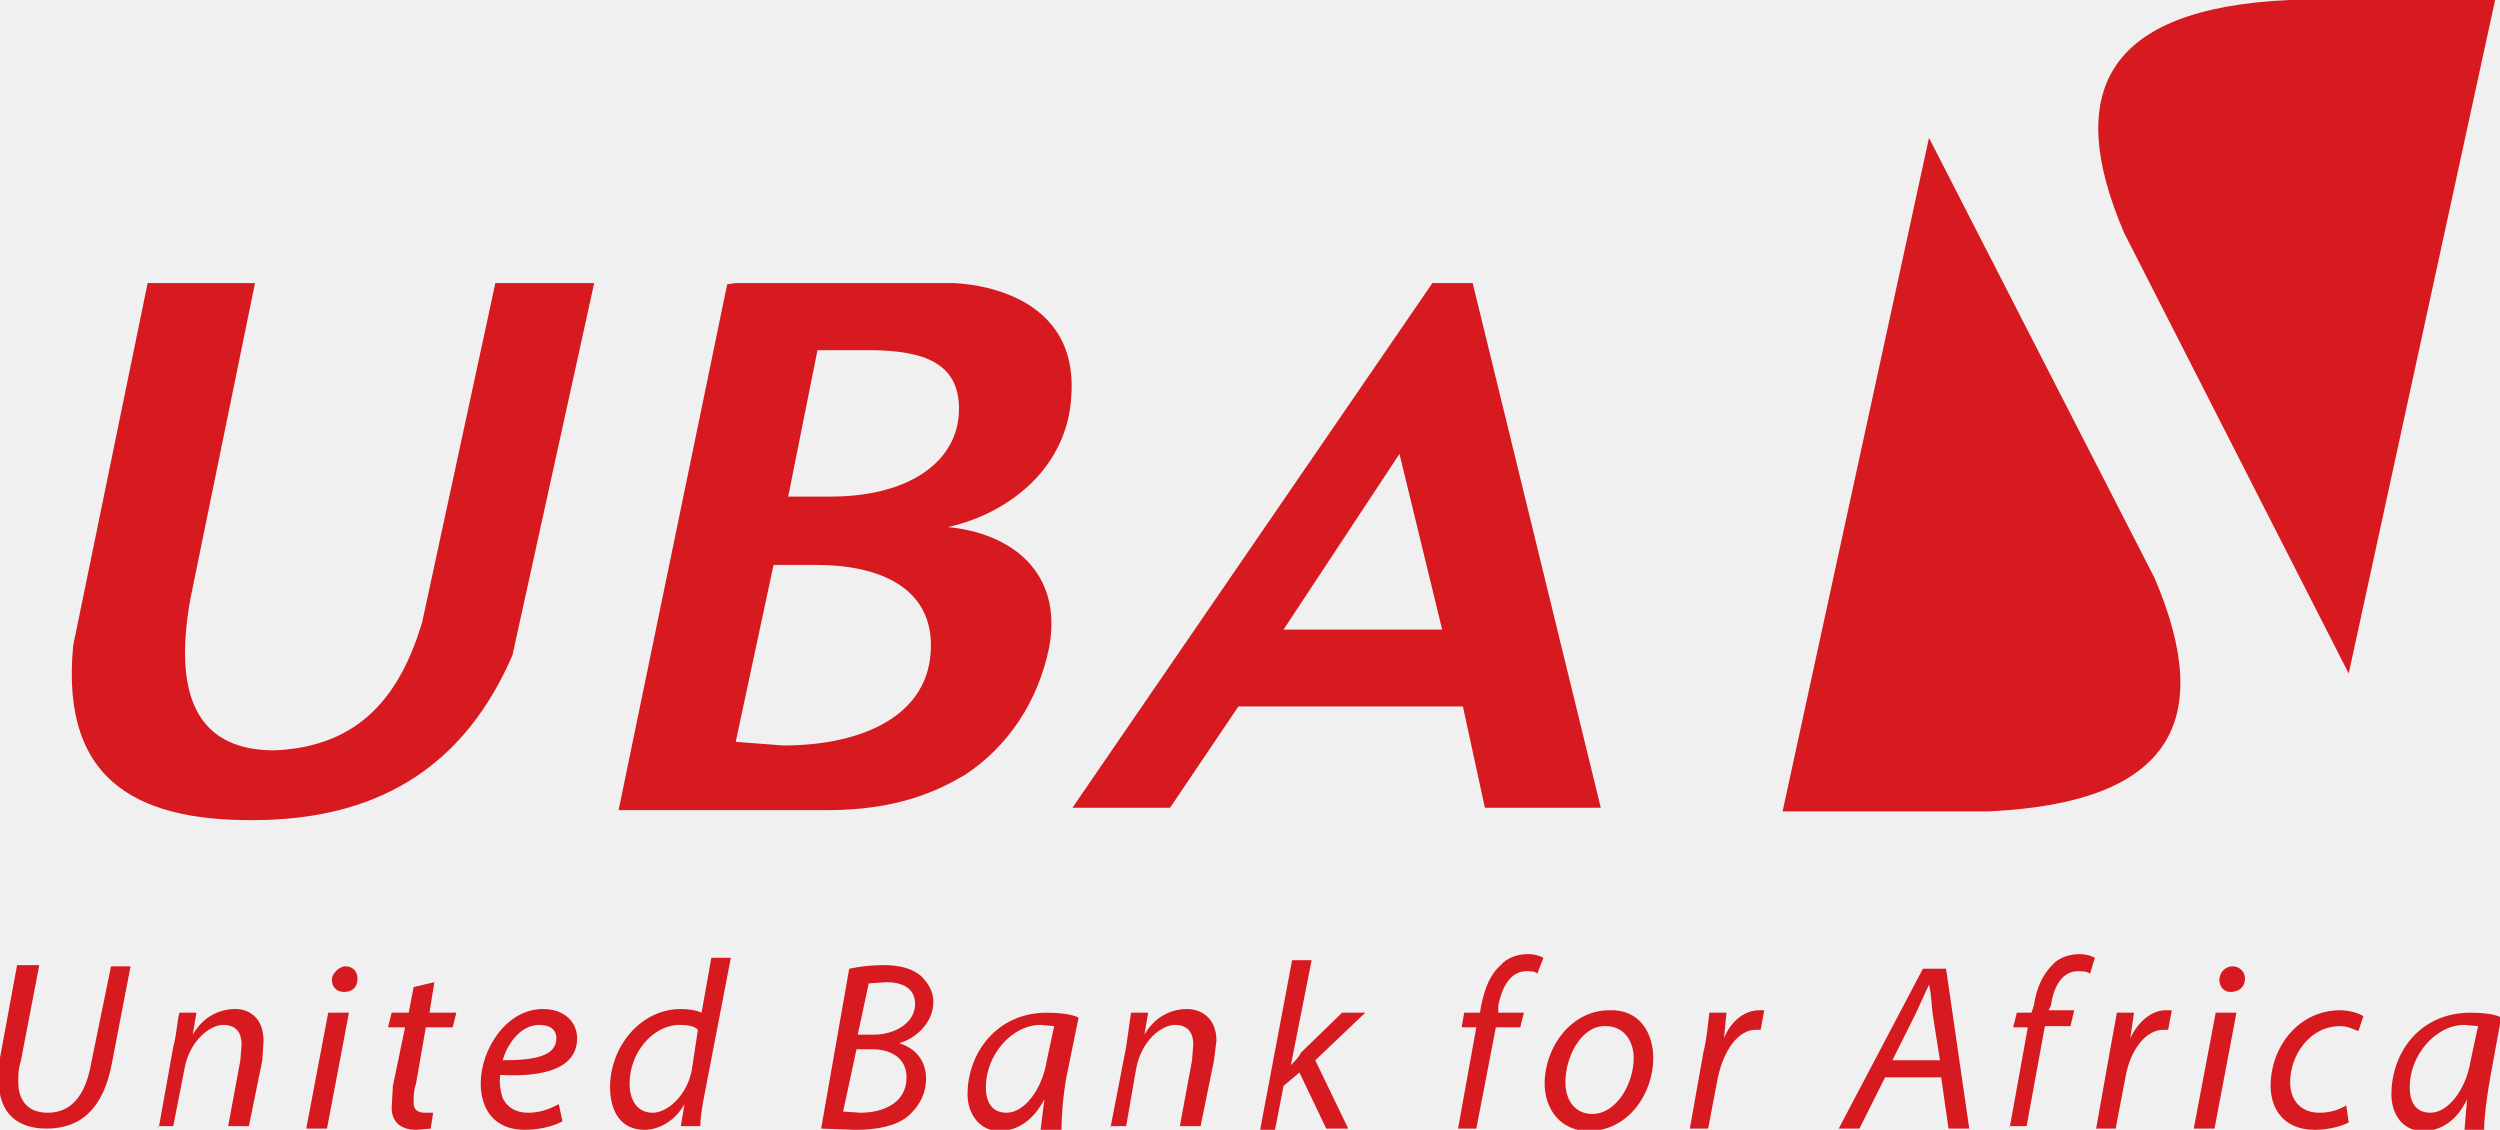
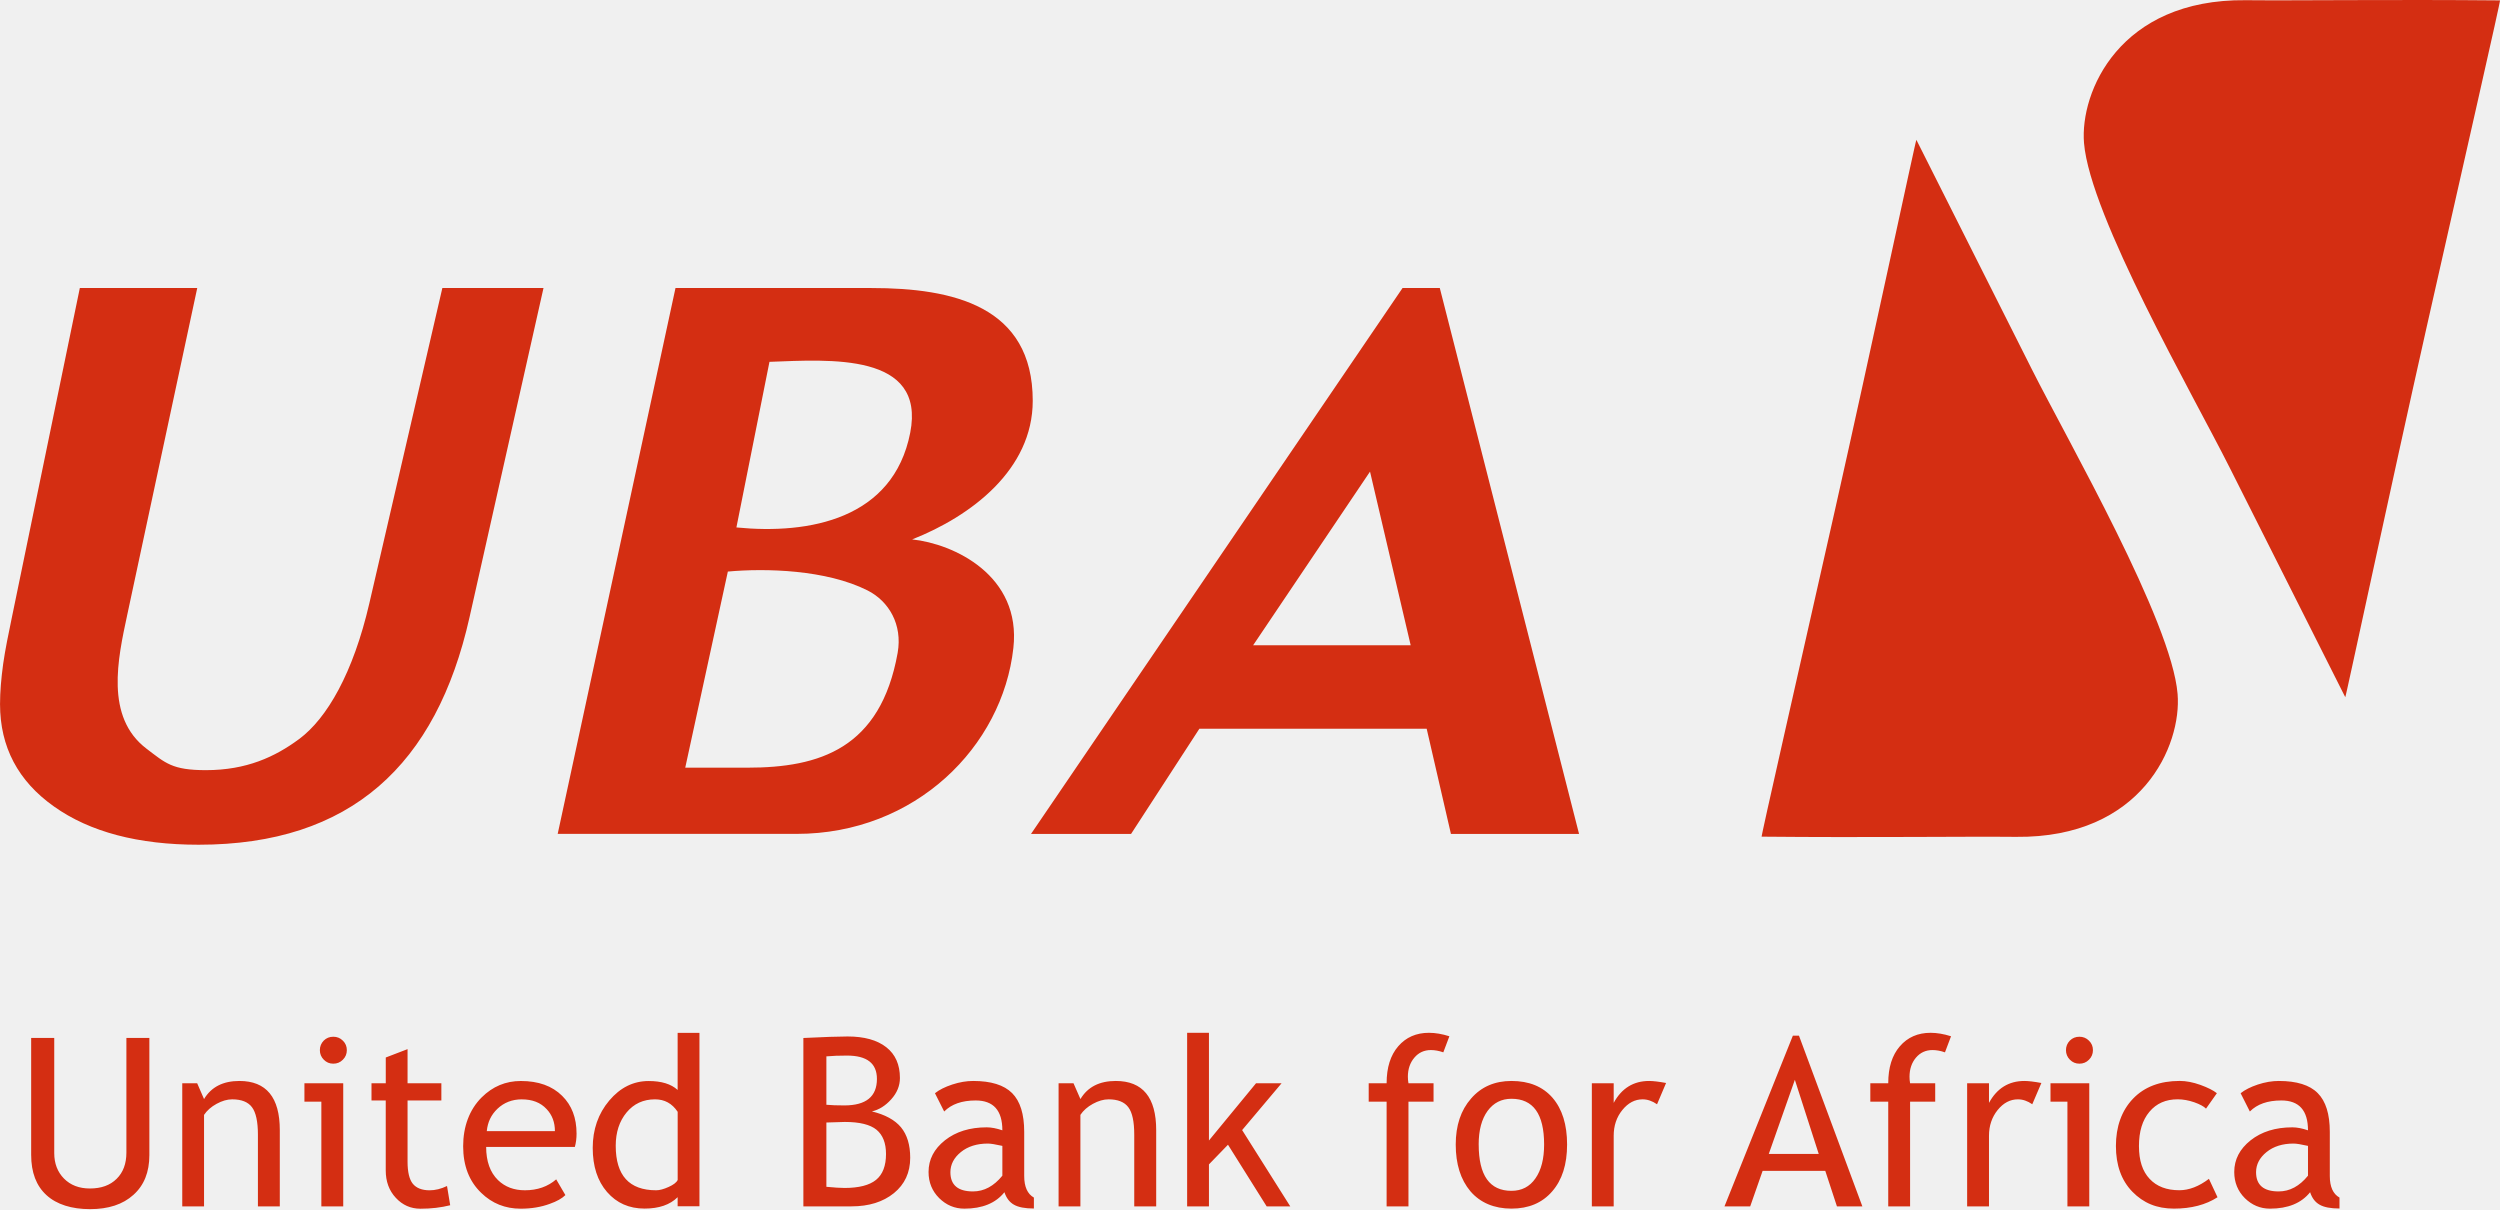
- <svg xmlns="http://www.w3.org/2000/svg" width="2049" height="926" fill="none">
-   <g clip-path="url(#clip0)" fill="#D71920">
-     <path d="M32 792l-15 78c-2 6-2 11-2 17 0 17 10 25 24 25 18 0 31-12 36-42l16-78h16l-15 78c-7 39-26 55-54 55-23 0-39-12-39-39l1-19 14-76h18v1zM130 925l12-67c3-11 3-20 5-28h14l-3 18c8-14 21-21 35-21 11 0 23 7 23 26l-1 16-11 54h-17l10-54 1-13c0-9-4-16-15-16s-28 13-32 37l-9 46h-12v2zM251 925l18-95h17l-18 95h-17zm21-122c0-5 6-11 11-11 6 0 10 4 10 10 0 7-4 11-11 11-6 0-10-4-10-10zM356 805l-4 25h22l-3 12h-22l-8 46c-2 6-2 10-2 16 0 5 3 8 9 8h7l-2 13-12 1c-14 0-20-8-20-18l1-18 10-48h-14l3-12h14l4-21 17-4zM461 919c-7 4-19 7-31 7-25 0-36-17-36-38 0-28 21-61 51-61 18 0 28 11 28 24 0 25-28 32-63 30-1 5 0 13 2 19 4 8 11 12 21 12 11 0 19-4 25-7l3 14zm-19-79c-15 0-26 15-30 29 25 0 44-3 44-18 0-7-5-11-14-11zM599 785l-21 109c-2 10-4 21-4 29h-16l3-18c-8 14-21 21-33 21-19 0-28-15-28-35 0-33 25-64 58-64 6 0 13 1 17 3l8-45h16zm-27 59c-3-3-8-4-15-4-22 0-41 23-41 48 0 12 5 24 19 24 12 0 28-14 32-35l5-33zM696 794c9-2 19-3 28-3 14 0 24 3 31 9 6 6 10 13 10 21 0 17-14 30-28 34 13 4 22 14 22 29 0 14-7 24-15 31-10 8-25 11-43 11l-28-1 23-131zm-5 117l14 1c19 0 38-8 38-29 0-16-13-23-28-23h-13l-11 51zm12-63h13c18 0 34-10 34-25 0-13-10-18-24-18l-14 1-9 42zM853 925l3-24c-10 19-24 26-37 26-16 0-26-14-26-30 0-34 24-67 65-67 9 0 20 1 26 4l-10 49c-3 17-4 33-4 43h-17v-1zm11-84l-11-1c-24 0-45 25-45 51 0 11 4 21 17 21 14 0 29-18 33-43l6-28zM910 925l13-67 4-28h14l-3 18c8-14 21-21 35-21 11 0 24 7 24 26l-2 16-11 54h-17l10-54 1-13c0-9-4-16-15-16s-28 13-32 37l-8 46h-13v2zM1033 925l26-138h16l-17 86c3-3 7-7 8-10l34-33h19l-41 39 27 56h-18l-22-46-13 11-7 36h-12v-1zM1195 925l15-83h-12l2-12h13l1-6c3-14 7-25 16-33 5-6 14-9 22-9 7 0 11 2 13 3l-5 13c-2-2-5-2-9-2-13 0-20 13-23 28v6h21l-3 12h-20l-16 83h-15zM1355 867c0 30-21 60-53 60-23 0-36-18-36-39 0-30 22-60 53-60 25-1 36 19 36 39zm-72 20c0 15 8 26 22 26 20 0 34-25 34-46 0-11-6-26-23-26-19-1-33 24-33 46zM1385 925l11-62c3-12 4-25 5-33h14l-2 21c5-13 16-23 29-23h4l-3 16h-4c-14 0-26 16-31 39l-8 42h-15zM1545 883l-21 42h-17l69-131h19l19 131h-17l-6-42h-46zm45-14l-6-38c-1-7-1-17-3-24l-11 24-19 38h39zM1647 925l15-83h-12l3-12h12l2-6c2-14 7-25 15-33 5-6 14-9 22-9 7 0 11 2 13 3l-4 13c-3-2-6-2-10-2-13 0-20 13-22 28l-2 4h21l-3 13h-21l-15 82h-14v2zM1718 925l11-62 6-33h14l-3 21c6-13 17-23 29-23h5l-3 16h-4c-14 0-27 16-31 39l-8 42h-16zM1798 925l18-95h17l-18 95h-17zm21-122c0-5 4-11 11-11 5 0 10 4 10 10 0 7-5 11-12 11-5 0-9-4-9-10zM1925 920c-6 3-16 6-28 6-25 0-36-17-36-36 0-32 23-62 57-62 8 0 17 3 19 5l-4 12c-4-1-8-4-15-4-25 0-41 24-41 46 0 15 9 25 24 25 10 0 17-3 22-6l2 14zM2020 925l2-24c-9 19-23 26-36 26-17 0-26-14-26-30 0-34 23-67 65-67 9 0 20 1 25 4l-9 49c-3 17-5 33-5 43h-16v-1zm11-84l-11-1c-24 0-45 25-45 51 0 11 4 21 17 21 14 0 29-18 33-43l6-28zM406 232l-60 278c-18 60-51 102-121 105-60 0-84-40-69-124l53-259h-88L60 529c-11 114 56 146 158 143 97-3 164-47 202-135l67-305h-81zM1147 372l35 144h-130l95-144zm27-140L879 662h80l56-83h184l18 83h95l-105-430h-33zM1461 665h169c152-7 185-76 136-191l-185-361-120 552zM1876 0c-152 7-184 77-135 191l184 361L2045 0h-169zM603 608l31-145h35c51 0 94 18 94 66 0 58-57 82-121 82l-39-3zm67-321h42c46 0 74 11 74 48 0 44-42 72-105 72h-35l24-120zm-67-55l-7 1-89 431h171c58 0 91-16 113-29 35-23 60-60 69-105 11-61-31-93-83-98 53-12 98-51 101-107 7-93-98-93-98-93H603z" />
+ <svg xmlns="http://www.w3.org/2000/svg" id="Layer_2" data-name="Layer 2" viewBox="0 0 756.34 365.82">
+   <defs>
+     <style>
+       .cls-1 {
+         fill-rule: evenodd;
+       }
+ 
+       .cls-1, .cls-2 {
+         fill: #d42e12;
+         stroke-width: 0px;
+       }
+     </style>
+   </defs>
+   <g id="Layer_1-2" data-name="Layer 1">
+     <g>
+       <path class="cls-1" d="M426.78,195.21l-12.3-52.53-35.36,52.53h47.65ZM311.92,252.29l112.4-165.15h11.27l42.13,165.15h-38.76l-7.34-31.83h-68.76l-20.67,31.83h-30.27ZM222.79,159.57c22.12,2.19,47.46-2.55,52.58-28.63,4.77-24.34-24.33-22.14-42.58-21.47l-10,50.1ZM207.31,232.25h18.85c21.85,0,40.22-5.82,45.41-34.72,1.53-8.65-2.71-15.66-9.08-18.89-12.49-6.31-30.89-6.77-42.29-5.72l-12.89,59.33ZM168.72,252.29l35.64-165.15h59.31c24.69,0,48.77,5.45,48.77,34.11,0,20.83-18.61,34.9-36.48,41.94,12.55,1.32,33.08,10.87,30.62,32.86-3.29,29.79-29.61,56.23-65.59,56.23h-72.29ZM142.05,186.74c-10.03,44.68-35.96,68.82-81.95,68.82-18.29,0-32.9-3.85-43.76-11.56-10.88-7.7-16.33-18.03-16.33-30.97,0-3.67.34-7.73.95-12.19.63-4.41,1.6-9.07,2.64-14.09l20.55-99.61h35.52l-21.18,98.9c-2.83,13.2-6.78,30.9,5.84,40.47,5.73,4.34,7.73,6.49,17.97,6.49,12.31,0,20.95-4.05,28.18-9.4,8.46-6.25,16.39-20.03,21.26-41.08l22.09-95.39h30.6l-22.38,99.61Z" />
+       <path class="cls-2" d="M658.8,209.95c-1.82-22.06-32.93-76.05-44.06-98.16l-34.97-69.49c-.13-.24-13.66,63.21-24.66,112.14-11.15,49.56-22.63,99.79-22.14,98.68,32.43.32,61.77-.1,76.95.06,38.14.41,50.16-27.73,48.88-43.22M630.49,43.28c1.82,22.06,32.93,76.05,44.05,98.16l34.99,69.49c.12.24,13.65-63.22,24.65-112.12C745.35,49.25,756.83-.97,756.33.12c-32.42-.31-61.78.1-76.94-.06-38.15-.4-50.17,27.73-48.9,43.22" />
+       <path class="cls-2" d="M698.25,346.67c-2.08-.47-3.55-.7-4.37-.7-3.34,0-6.07.87-8.17,2.57-2.12,1.72-3.17,3.76-3.17,6.1,0,3.87,2.28,5.81,6.84,5.81,3.34,0,6.3-1.59,8.87-4.76v-9.01ZM698.89,360.69c-2.65,3.31-6.7,4.97-12.14,4.97-2.94,0-5.46-1.07-7.61-3.18-2.12-2.13-3.2-4.76-3.2-7.91,0-3.78,1.66-6.97,4.96-9.59,3.3-2.6,7.5-3.92,12.62-3.92,1.4,0,2.98.31,4.73.9,0-6.02-2.69-9.03-8.06-9.03-4.13,0-7.31,1.1-9.53,3.34l-2.79-5.53c1.27-1.02,3-1.89,5.2-2.63,2.22-.73,4.34-1.08,6.35-1.08,5.4,0,9.34,1.22,11.77,3.67,2.45,2.46,3.66,6.36,3.66,11.73v13.35c0,3.26.98,5.44,2.93,6.53v3.31c-2.69,0-4.7-.39-6.02-1.16-1.35-.76-2.3-2.02-2.87-3.78M670.68,330.74l-3.28,4.66c-.66-.67-1.84-1.31-3.55-1.92-1.71-.59-3.4-.9-5.02-.9-3.6,0-6.44,1.25-8.55,3.77-2.12,2.52-3.17,5.96-3.17,10.36s1.07,7.66,3.24,9.95c2.14,2.29,5.13,3.43,8.97,3.43,2.95,0,5.95-1.16,8.96-3.45l2.6,5.57c-3.55,2.29-7.94,3.44-13.18,3.44s-9.26-1.71-12.59-5.12c-3.31-3.41-4.97-8.02-4.97-13.83s1.72-10.7,5.17-14.3c3.45-3.6,8.17-5.38,14.13-5.38,1.94,0,4.02.4,6.26,1.2,2.25.82,3.9,1.65,4.98,2.51M625.47,364.97v-31.68h-5.12v-5.57h11.73v37.25h-6.61ZM629.1,313.65c1.12,0,2.1.39,2.89,1.19.81.78,1.2,1.75,1.2,2.87s-.4,2.11-1.2,2.89c-.8.82-1.77,1.2-2.89,1.2s-2.08-.39-2.88-1.2c-.78-.78-1.19-1.76-1.19-2.89s.4-2.1,1.18-2.9c.78-.77,1.75-1.16,2.89-1.16M614.84,334.08c-1.42-1-2.89-1.49-4.35-1.49-2.34,0-4.38,1.07-6.14,3.24-1.73,2.16-2.61,4.75-2.61,7.78v21.36h-6.61v-37.25h6.61v5.94c2.41-4.42,5.99-6.63,10.73-6.63,1.19,0,2.89.2,5.12.61l-2.75,6.43ZM588.41,318.37c-1.34-.47-2.59-.69-3.76-.69-2.02,0-3.69.75-4.99,2.28-1.3,1.53-1.96,3.47-1.96,5.81,0,.64.05,1.29.17,1.95h7.6v5.57h-7.6v31.68h-6.61v-31.68h-5.42v-5.57h5.42c0-4.76,1.18-8.49,3.52-11.19,2.35-2.71,5.44-4.07,9.3-4.07,1.92,0,3.99.35,6.18,1.05l-1.84,4.87ZM543.01,326.68l-7.89,22.42h15.11l-7.22-22.42ZM555.74,364.97l-3.53-10.75h-18.95l-3.76,10.75h-7.78l20.69-51.65h1.84l19.18,51.65h-7.7ZM501.31,334.08c-1.45-1-2.9-1.49-4.36-1.49-2.35,0-4.38,1.07-6.14,3.24-1.75,2.16-2.61,4.75-2.61,7.78v21.36h-6.61v-37.25h6.61v5.94c2.4-4.42,5.99-6.63,10.73-6.63,1.19,0,2.9.2,5.12.61l-2.73,6.43ZM447.36,346.26c0,9.34,3.31,14.01,9.91,14.01,3.08,0,5.52-1.25,7.25-3.76,1.76-2.51,2.63-5.91,2.63-10.25,0-9.24-3.29-13.84-9.88-13.84-3.02,0-5.41,1.22-7.22,3.67-1.79,2.46-2.7,5.85-2.7,10.17M440.41,346.26c0-5.75,1.55-10.4,4.66-13.93,3.07-3.54,7.16-5.3,12.2-5.3,5.35,0,9.47,1.7,12.42,5.08,2.94,3.41,4.41,8.12,4.41,14.14s-1.49,10.73-4.52,14.2c-3.01,3.47-7.11,5.2-12.31,5.2s-9.44-1.77-12.42-5.25c-2.96-3.52-4.44-8.22-4.44-14.15M436.65,318.37c-1.34-.47-2.59-.69-3.75-.69-2.02,0-3.69.75-4.99,2.28-1.31,1.53-1.98,3.47-1.98,5.81,0,.64.06,1.29.18,1.95h7.59v5.57h-7.59v31.68h-6.61v-31.68h-5.42v-5.57h5.42c0-4.76,1.18-8.49,3.52-11.19,2.35-2.71,5.43-4.07,9.29-4.07,1.93,0,3.99.35,6.18,1.05l-1.84,4.87ZM383.21,364.97l-11.7-18.65-5.76,5.95v12.7h-6.6v-52.51h6.6v32.58l14.25-17.32h7.73l-11.94,14.17,14.56,23.08h-7.16ZM343.15,364.97v-21.67c0-3.96-.58-6.73-1.79-8.32-1.18-1.59-3.19-2.39-5.97-2.39-1.51,0-3.1.46-4.75,1.36-1.64.9-2.9,2.01-3.78,3.34v27.68h-6.6v-37.25h4.51l2.1,4.79c2.18-3.66,5.75-5.48,10.68-5.48,8.16,0,12.24,4.96,12.24,14.88v23.06h-6.63ZM303.25,346.67c-2.1-.47-3.55-.7-4.38-.7-3.34,0-6.07.87-8.17,2.57-2.11,1.72-3.17,3.76-3.17,6.1,0,3.87,2.28,5.81,6.84,5.81,3.34,0,6.3-1.59,8.88-4.76v-9.01ZM303.87,360.69c-2.64,3.31-6.69,4.97-12.12,4.97-2.94,0-5.46-1.07-7.61-3.18-2.13-2.13-3.22-4.76-3.22-7.91,0-3.78,1.66-6.97,4.96-9.59,3.3-2.6,7.5-3.92,12.64-3.92,1.39,0,2.98.31,4.73.9,0-6.02-2.7-9.03-8.07-9.03-4.12,0-7.31,1.1-9.53,3.34l-2.79-5.53c1.26-1.02,3-1.89,5.22-2.63,2.22-.73,4.32-1.08,6.35-1.08,5.4,0,9.31,1.22,11.77,3.67,2.45,2.46,3.66,6.36,3.66,11.73v13.35c0,3.26.98,5.44,2.93,6.53v3.31c-2.7,0-4.71-.39-6.04-1.16-1.35-.76-2.29-2.02-2.88-3.78M250.01,339.61v19.44c2.4.23,4.22.35,5.49.35,4.36,0,7.55-.83,9.54-2.45,2.01-1.64,3.01-4.25,3.01-7.82,0-3.31-.96-5.75-2.87-7.34-1.92-1.57-5.11-2.36-9.59-2.36l-5.59.17ZM250.01,319.59v14.64c1.45.14,3.26.2,5.42.2,6.59,0,9.87-2.67,9.87-8.02,0-4.71-3.01-7.06-9.06-7.06-2.31,0-4.38.07-6.23.24M257.59,364.97h-14.54v-50.94c6.19-.3,10.66-.46,13.38-.46,5.04,0,8.93,1.08,11.7,3.25,2.76,2.16,4.13,5.28,4.13,9.31,0,2.36-.88,4.51-2.64,6.46-1.76,1.95-3.71,3.17-5.84,3.65,4.02.98,6.97,2.59,8.82,4.83,1.84,2.25,2.77,5.32,2.77,9.19,0,4.48-1.65,8.03-4.93,10.71-3.29,2.66-7.56,4-12.85,4M205.01,336.35c-1.67-2.51-3.94-3.76-6.84-3.76-3.55,0-6.42,1.33-8.6,3.96-2.19,2.64-3.29,6.01-3.29,10.08,0,8.97,4.07,13.47,12.24,13.47,1.05,0,2.29-.34,3.75-1,1.46-.65,2.39-1.35,2.75-2.11v-20.65ZM205.01,364.92v-2.73c-2.29,2.29-5.63,3.45-10,3.45-4.69,0-8.44-1.67-11.35-5.01-2.9-3.34-4.34-7.79-4.34-13.35s1.66-10.36,5-14.32c3.34-3.95,7.31-5.91,11.93-5.91,3.85,0,6.78.89,8.76,2.7v-17.27h6.6v52.46h-6.6ZM157.91,332.59c-2.95,0-5.42.96-7.42,2.86-1.9,1.81-2.96,4.05-3.22,6.75h20.61c0-2.66-.83-4.89-2.51-6.66-1.83-1.98-4.32-2.94-7.47-2.94M173.93,346.98h-26.85c0,4.36,1.2,7.72,3.59,10.05,2.12,2.05,4.82,3.07,8.14,3.07,3.77,0,6.93-1.11,9.46-3.3l2.78,4.76c-1.02,1.01-2.6,1.9-4.7,2.64-2.64.98-5.59,1.47-8.83,1.47-4.69,0-8.66-1.6-11.93-4.78-3.64-3.49-5.47-8.19-5.47-14.11s1.88-11.07,5.6-14.78c3.34-3.32,7.29-4.96,11.85-4.96,5.31,0,9.48,1.49,12.49,4.48,2.93,2.88,4.37,6.69,4.37,11.43,0,1.47-.18,2.82-.52,4.04M116.71,332.94h-4.32v-5.22h4.32v-7.79l6.59-2.53v10.32h10.23v5.22h-10.23v18.49c0,3.14.53,5.37,1.58,6.69,1.07,1.31,2.77,1.99,5.11,1.99,1.67,0,3.44-.43,5.25-1.3l.96,5.82c-2.73.69-5.73,1.05-8.99,1.05-2.96,0-5.44-1.1-7.47-3.3-2.04-2.19-3.04-4.95-3.04-8.29v-21.14ZM97.22,364.97v-31.68h-5.12v-5.57h11.74v37.25h-6.63ZM100.83,313.65c1.14,0,2.11.39,2.9,1.19.81.78,1.2,1.75,1.2,2.87s-.4,2.11-1.2,2.89c-.8.82-1.76,1.2-2.9,1.2s-2.07-.39-2.87-1.2c-.78-.78-1.19-1.76-1.19-2.89s.4-2.1,1.18-2.9c.78-.77,1.75-1.16,2.88-1.16M78.03,364.97v-21.67c0-3.96-.6-6.73-1.79-8.32-1.18-1.59-3.19-2.39-5.99-2.39-1.52,0-3.08.46-4.73,1.36-1.64.9-2.9,2.01-3.79,3.34v27.68h-6.59v-37.25h4.51l2.08,4.79c2.18-3.66,5.76-5.48,10.69-5.48,8.15,0,12.23,4.96,12.23,14.88v23.06h-6.6ZM9.45,314.02h6.96v34.86c0,3.11.99,5.69,2.94,7.67,1.98,2.01,4.59,3.01,7.84,3.01,3.43,0,6.12-.96,8.09-2.92,1.98-1.94,2.96-4.59,2.96-7.93v-34.7h6.95v35.43c0,5.16-1.6,9.17-4.83,12.05-3.19,2.9-7.58,4.32-13.12,4.32s-10.09-1.41-13.17-4.23c-3.1-2.82-4.64-6.88-4.64-12.18v-35.39Z" />
+     </g>
  </g>
-   <defs>
-     <clipPath id="clip0">
-       <path fill="#fff" d="M0 0h2049v926H0z" />
-     </clipPath>
-   </defs>
</svg>
